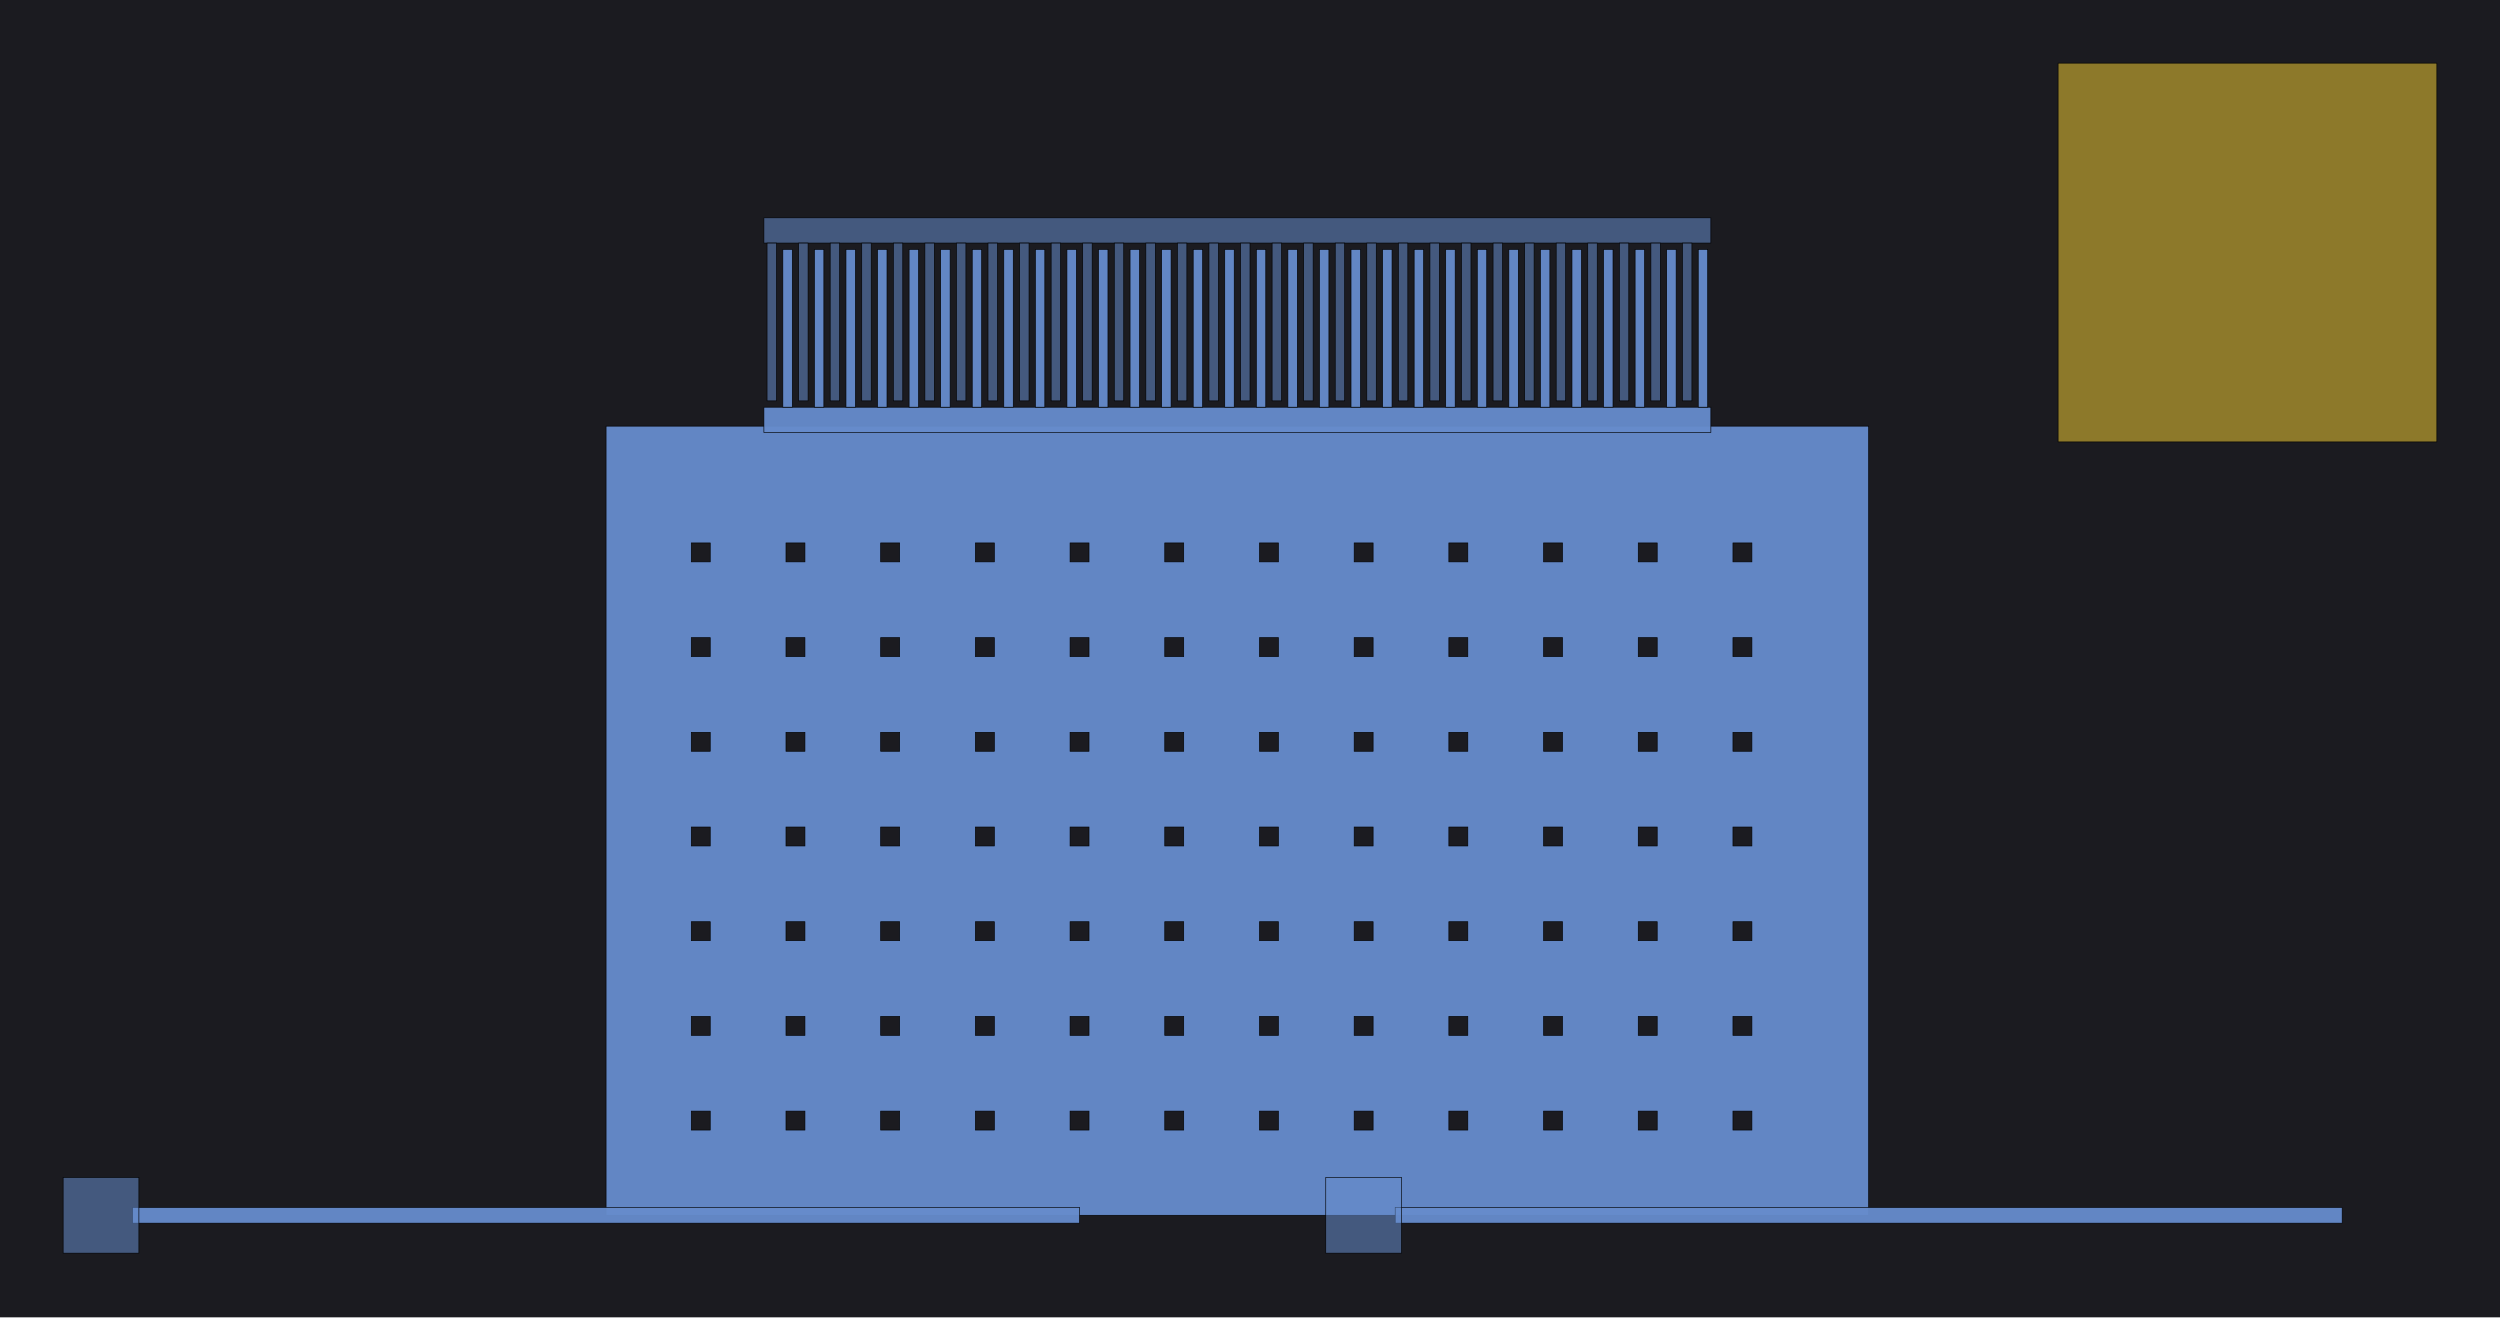
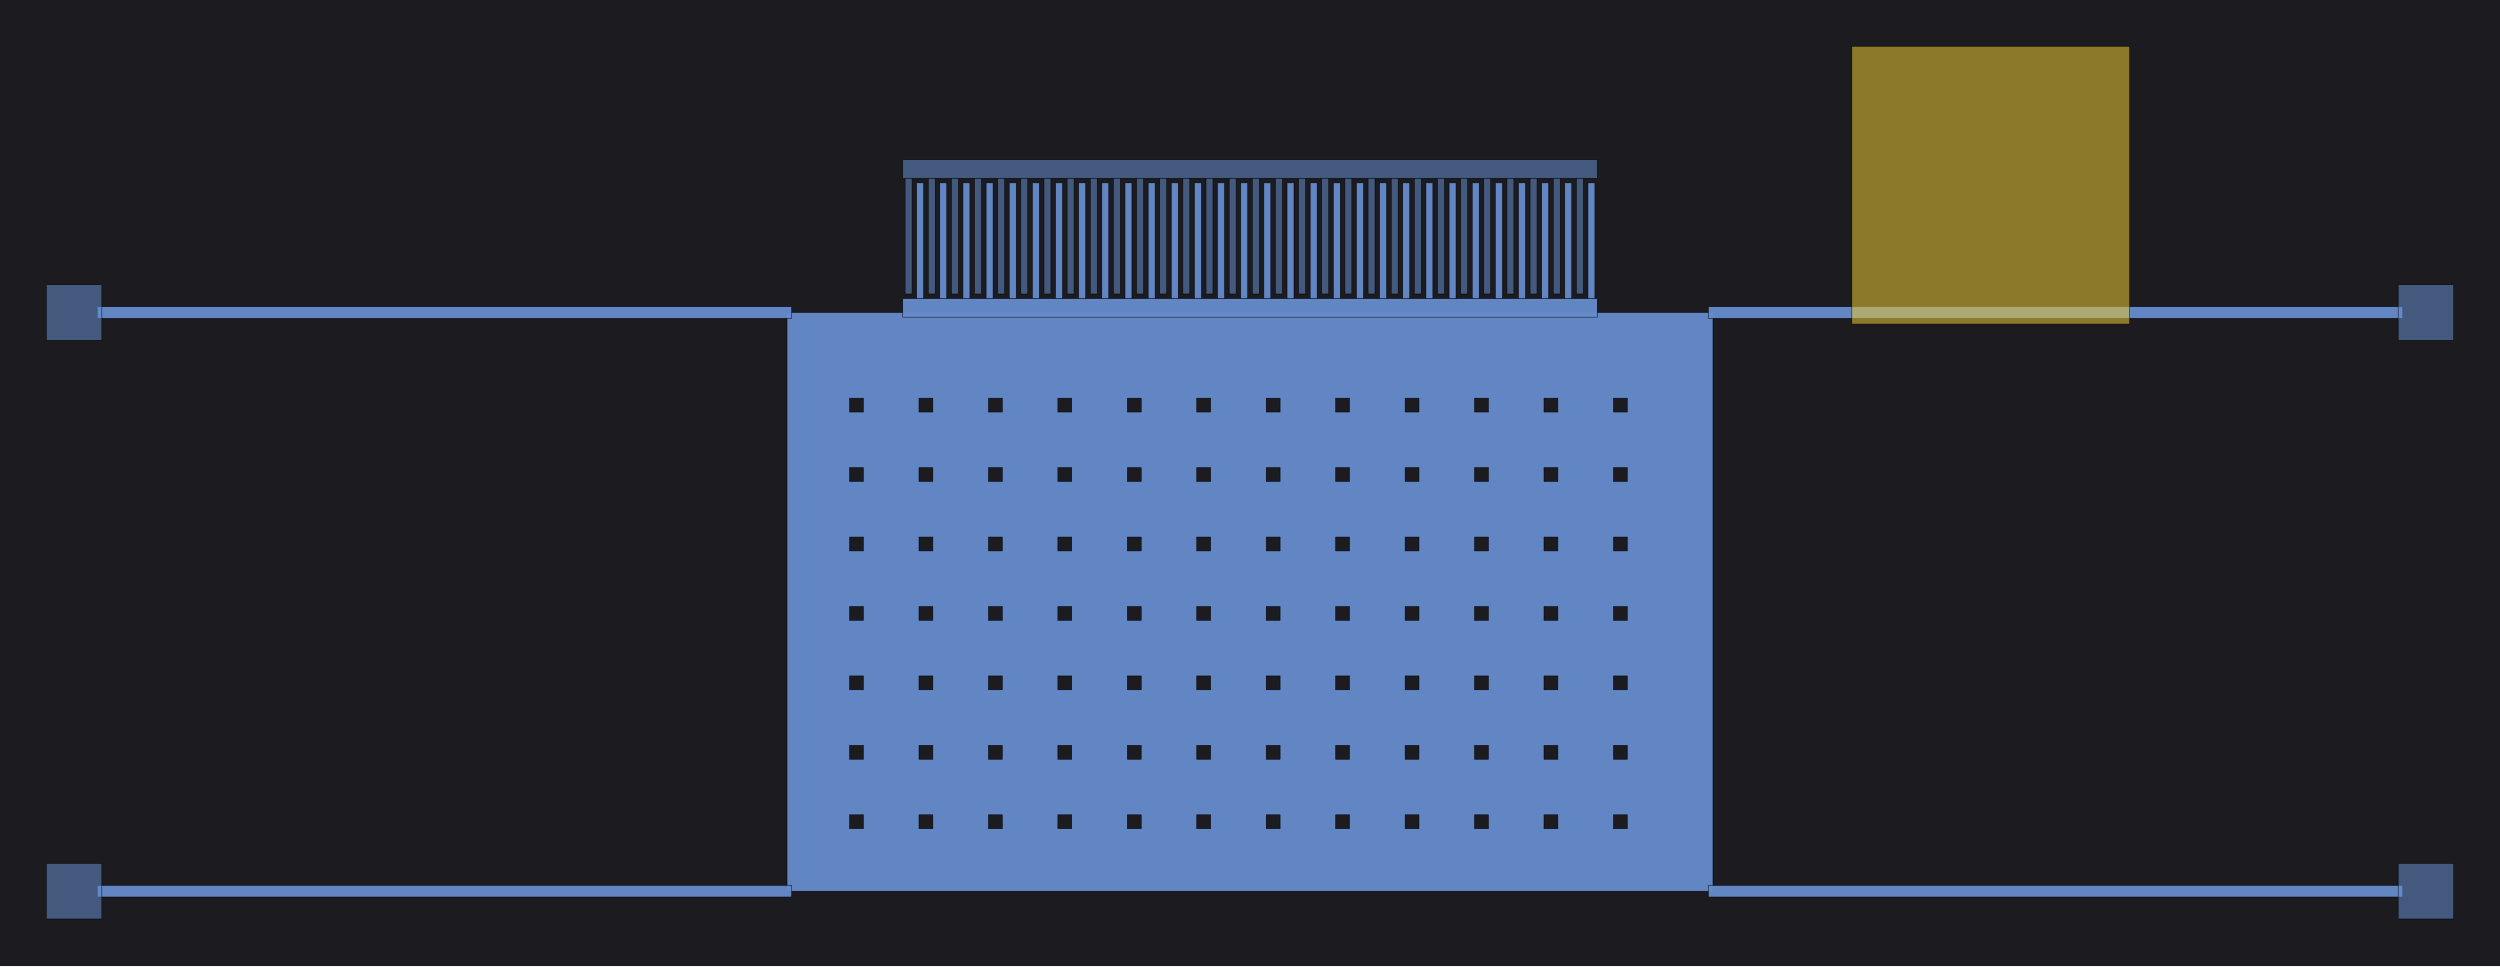
- <svg xmlns="http://www.w3.org/2000/svg" width="1188" height="626" viewBox="0 0 1188 626">
-   <rect width="1188" height="626" fill="#1b1b20" />
-   <path d="M288.00,577.50 L888.00,577.50 L888.00,202.50 L288.00,202.50 Z M328.50,537.00 L337.50,537.00 L337.50,528.00 L328.50,528.00 Z M328.50,492.00 L337.50,492.00 L337.50,483.00 L328.50,483.00 Z M328.50,447.00 L337.50,447.00 L337.50,438.00 L328.50,438.00 Z M328.50,402.00 L337.50,402.00 L337.50,393.00 L328.50,393.00 Z M328.50,357.00 L337.50,357.00 L337.50,348.00 L328.50,348.00 Z M328.50,312.00 L337.50,312.00 L337.50,303.00 L328.50,303.00 Z M328.50,267.00 L337.50,267.00 L337.50,258.00 L328.50,258.00 Z M373.50,537.00 L382.50,537.00 L382.50,528.00 L373.50,528.00 Z M373.50,492.00 L382.50,492.00 L382.50,483.00 L373.50,483.00 Z M373.50,447.00 L382.50,447.00 L382.50,438.00 L373.50,438.00 Z M373.50,402.00 L382.50,402.00 L382.50,393.00 L373.50,393.00 Z M373.50,357.00 L382.50,357.00 L382.50,348.00 L373.50,348.00 Z M373.50,312.00 L382.50,312.00 L382.50,303.00 L373.50,303.00 Z M373.50,267.00 L382.50,267.00 L382.50,258.00 L373.50,258.00 Z M418.50,537.00 L427.50,537.00 L427.50,528.00 L418.50,528.00 Z M418.50,492.00 L427.50,492.00 L427.50,483.00 L418.50,483.00 Z M418.50,447.00 L427.50,447.00 L427.50,438.00 L418.50,438.00 Z M418.50,402.00 L427.50,402.00 L427.50,393.00 L418.50,393.00 Z M418.50,357.00 L427.50,357.00 L427.50,348.00 L418.50,348.00 Z M418.50,312.00 L427.50,312.00 L427.50,303.00 L418.50,303.00 Z M418.50,267.00 L427.50,267.00 L427.50,258.00 L418.50,258.00 Z M463.50,537.00 L472.50,537.00 L472.50,528.00 L463.50,528.00 Z M463.50,492.00 L472.50,492.00 L472.50,483.00 L463.50,483.00 Z M463.50,447.00 L472.50,447.00 L472.50,438.00 L463.50,438.00 Z M463.50,402.00 L472.50,402.00 L472.50,393.00 L463.50,393.00 Z M463.50,357.00 L472.50,357.00 L472.50,348.00 L463.50,348.00 Z M463.50,312.00 L472.50,312.00 L472.50,303.00 L463.50,303.00 Z M463.50,267.00 L472.50,267.00 L472.50,258.00 L463.50,258.00 Z M508.50,537.00 L517.50,537.00 L517.50,528.00 L508.50,528.00 Z M508.50,492.00 L517.50,492.00 L517.50,483.00 L508.50,483.00 Z M508.50,447.00 L517.50,447.00 L517.50,438.00 L508.50,438.00 Z M508.50,402.00 L517.50,402.00 L517.50,393.00 L508.50,393.00 Z M508.50,357.00 L517.50,357.00 L517.50,348.00 L508.50,348.00 Z M508.50,312.00 L517.50,312.00 L517.50,303.00 L508.50,303.00 Z M508.50,267.00 L517.50,267.00 L517.50,258.00 L508.50,258.00 Z M553.50,537.00 L562.50,537.00 L562.50,528.00 L553.50,528.00 Z M553.50,492.00 L562.50,492.00 L562.50,483.00 L553.50,483.00 Z M553.50,447.00 L562.50,447.00 L562.50,438.00 L553.50,438.00 Z M553.50,402.00 L562.50,402.00 L562.50,393.00 L553.50,393.00 Z M553.50,357.00 L562.50,357.00 L562.50,348.00 L553.50,348.00 Z M553.50,312.00 L562.50,312.00 L562.50,303.00 L553.50,303.00 Z M553.50,267.00 L562.50,267.00 L562.50,258.00 L553.50,258.00 Z M598.50,537.00 L607.50,537.00 L607.50,528.00 L598.50,528.00 Z M598.50,492.00 L607.50,492.00 L607.50,483.00 L598.50,483.00 Z M598.50,447.00 L607.50,447.00 L607.50,438.00 L598.50,438.00 Z M598.50,402.00 L607.50,402.00 L607.50,393.00 L598.50,393.00 Z M598.50,357.00 L607.50,357.00 L607.50,348.00 L598.50,348.00 Z M598.50,312.00 L607.50,312.00 L607.50,303.00 L598.50,303.00 Z M598.50,267.00 L607.50,267.00 L607.50,258.00 L598.50,258.00 Z M643.50,537.00 L652.50,537.00 L652.50,528.00 L643.50,528.00 Z M643.50,492.00 L652.50,492.00 L652.50,483.00 L643.50,483.00 Z M643.50,447.00 L652.50,447.00 L652.50,438.00 L643.50,438.00 Z M643.50,402.00 L652.50,402.00 L652.50,393.00 L643.50,393.00 Z M643.50,357.00 L652.50,357.00 L652.50,348.00 L643.50,348.00 Z M643.50,312.00 L652.50,312.00 L652.50,303.00 L643.50,303.00 Z M643.50,267.00 L652.50,267.00 L652.50,258.00 L643.50,258.00 Z M688.50,537.00 L697.50,537.00 L697.50,528.00 L688.50,528.00 Z M688.50,492.00 L697.50,492.00 L697.50,483.00 L688.50,483.00 Z M688.50,447.00 L697.50,447.00 L697.50,438.00 L688.50,438.00 Z M688.50,402.00 L697.50,402.00 L697.50,393.00 L688.50,393.00 Z M688.50,357.00 L697.50,357.00 L697.50,348.00 L688.50,348.00 Z M688.50,312.00 L697.50,312.00 L697.50,303.00 L688.50,303.00 Z M688.50,267.00 L697.50,267.00 L697.50,258.00 L688.50,258.00 Z M733.50,537.00 L742.50,537.00 L742.50,528.00 L733.50,528.00 Z M733.50,492.00 L742.50,492.00 L742.50,483.00 L733.50,483.00 Z M733.50,447.00 L742.50,447.00 L742.50,438.00 L733.50,438.00 Z M733.50,402.00 L742.50,402.00 L742.50,393.00 L733.50,393.00 Z M733.50,357.00 L742.50,357.00 L742.50,348.00 L733.50,348.00 Z M733.50,312.00 L742.50,312.00 L742.50,303.00 L733.50,303.00 Z M733.50,267.00 L742.50,267.00 L742.50,258.00 L733.50,258.00 Z M778.50,537.00 L787.50,537.00 L787.50,528.00 L778.50,528.00 Z M778.50,492.00 L787.50,492.00 L787.50,483.00 L778.50,483.00 Z M778.50,447.00 L787.50,447.00 L787.50,438.00 L778.50,438.00 Z M778.50,402.00 L787.50,402.00 L787.50,393.00 L778.50,393.00 Z M778.50,357.00 L787.50,357.00 L787.50,348.00 L778.50,348.00 Z M778.50,312.00 L787.50,312.00 L787.50,303.00 L778.50,303.00 Z M778.50,267.00 L787.50,267.00 L787.50,258.00 L778.50,258.00 Z M823.50,537.00 L832.50,537.00 L832.50,528.00 L823.50,528.00 Z M823.50,492.00 L832.50,492.00 L832.50,483.00 L823.50,483.00 Z M823.50,447.00 L832.50,447.00 L832.50,438.00 L823.50,438.00 Z M823.50,402.00 L832.50,402.00 L832.50,393.00 L823.50,393.00 Z M823.50,357.00 L832.50,357.00 L832.50,348.00 L823.50,348.00 Z M823.50,312.00 L832.50,312.00 L832.50,303.00 L823.50,303.00 Z M823.50,267.00 L832.50,267.00 L832.50,258.00 L823.50,258.00 Z" fill="#668ccc" fill-opacity="0.95" fill-rule="evenodd" stroke="#000" stroke-width="0.3" />
+ <svg xmlns="http://www.w3.org/2000/svg" width="1620" height="626" viewBox="0 0 1620 626">
+   <rect width="1620" height="626" fill="#1b1b20" />
+   <path d="M510.00,577.50 L1110.00,577.50 L1110.00,202.50 L510.00,202.50 Z M550.50,537.00 L559.50,537.00 L559.50,528.00 L550.50,528.00 Z M550.50,492.00 L559.50,492.00 L559.50,483.00 L550.50,483.00 Z M550.50,447.00 L559.50,447.00 L559.50,438.00 L550.50,438.00 Z M550.50,402.00 L559.50,402.00 L559.50,393.00 L550.50,393.00 Z M550.50,357.00 L559.50,357.00 L559.50,348.00 L550.50,348.00 Z M550.50,312.00 L559.50,312.00 L559.50,303.00 L550.50,303.00 Z M550.50,267.00 L559.50,267.00 L559.50,258.00 L550.50,258.00 Z M595.50,537.00 L604.50,537.00 L604.50,528.00 L595.50,528.00 Z M595.50,492.00 L604.50,492.00 L604.50,483.00 L595.50,483.00 Z M595.50,447.00 L604.50,447.00 L604.50,438.00 L595.50,438.00 Z M595.50,402.00 L604.50,402.00 L604.50,393.00 L595.50,393.00 Z M595.50,357.00 L604.50,357.00 L604.50,348.00 L595.50,348.00 Z M595.50,312.00 L604.50,312.00 L604.50,303.00 L595.50,303.00 Z M595.50,267.00 L604.50,267.00 L604.50,258.00 L595.50,258.00 Z M640.50,537.00 L649.50,537.00 L649.50,528.00 L640.50,528.00 Z M640.50,492.00 L649.50,492.00 L649.50,483.00 L640.50,483.00 Z M640.50,447.00 L649.50,447.00 L649.50,438.00 L640.50,438.00 Z M640.50,402.00 L649.50,402.00 L649.50,393.00 L640.50,393.00 Z M640.50,357.00 L649.50,357.00 L649.50,348.00 L640.50,348.00 Z M640.50,312.00 L649.50,312.00 L649.50,303.00 L640.50,303.00 Z M640.50,267.00 L649.50,267.00 L649.50,258.00 L640.50,258.00 Z M685.50,537.00 L694.50,537.00 L694.50,528.00 L685.50,528.00 Z M685.50,492.00 L694.50,492.00 L694.50,483.00 L685.50,483.00 Z M685.50,447.00 L694.50,447.00 L694.50,438.00 L685.50,438.00 Z M685.50,402.00 L694.50,402.00 L694.50,393.00 L685.50,393.00 Z M685.50,357.00 L694.50,357.00 L694.50,348.00 L685.50,348.00 Z M685.50,312.00 L694.50,312.00 L694.50,303.00 L685.50,303.00 Z M685.50,267.00 L694.50,267.00 L694.50,258.00 L685.50,258.00 Z M730.50,537.00 L739.50,537.00 L739.50,528.00 L730.50,528.00 Z M730.50,492.00 L739.50,492.00 L739.50,483.00 L730.50,483.00 Z M730.50,447.00 L739.50,447.00 L739.50,438.00 L730.50,438.00 Z M730.50,402.00 L739.50,402.00 L739.50,393.00 L730.50,393.00 Z M730.50,357.00 L739.50,357.00 L739.50,348.00 L730.50,348.00 Z M730.50,312.00 L739.50,312.00 L739.50,303.00 L730.50,303.00 Z M730.50,267.00 L739.50,267.00 L739.50,258.00 L730.50,258.00 Z M775.50,537.00 L784.50,537.00 L784.50,528.00 L775.50,528.00 Z M775.50,492.00 L784.50,492.00 L784.50,483.00 L775.50,483.00 Z M775.50,447.00 L784.50,447.00 L784.50,438.00 L775.50,438.00 Z M775.50,402.00 L784.50,402.00 L784.50,393.00 L775.50,393.00 Z M775.50,357.00 L784.50,357.00 L784.50,348.00 L775.50,348.00 Z M775.50,312.00 L784.50,312.00 L784.50,303.00 L775.50,303.00 Z M775.50,267.00 L784.50,267.00 L784.50,258.00 L775.50,258.00 Z M820.50,537.00 L829.50,537.00 L829.50,528.00 L820.50,528.00 Z M820.50,492.00 L829.50,492.00 L829.50,483.00 L820.50,483.00 Z M820.50,447.00 L829.50,447.00 L829.50,438.00 L820.50,438.00 Z M820.50,402.00 L829.50,402.00 L829.50,393.00 L820.50,393.00 Z M820.50,357.00 L829.50,357.00 L829.50,348.00 L820.50,348.00 Z M820.50,312.00 L829.50,312.00 L829.50,303.00 L820.50,303.00 Z M820.50,267.00 L829.50,267.00 L829.50,258.00 L820.50,258.00 Z M865.50,537.00 L874.50,537.00 L874.50,528.00 L865.50,528.00 Z M865.50,492.00 L874.50,492.00 L874.50,483.00 L865.50,483.00 Z M865.50,447.00 L874.50,447.00 L874.50,438.00 L865.50,438.00 Z M865.50,402.00 L874.50,402.00 L874.50,393.00 L865.50,393.00 Z M865.50,357.00 L874.50,357.00 L874.50,348.00 L865.50,348.00 Z M865.50,312.00 L874.50,312.00 L874.50,303.00 L865.50,303.00 Z M865.50,267.00 L874.50,267.00 L874.50,258.00 L865.50,258.00 Z M910.50,537.00 L919.50,537.00 L919.50,528.00 L910.50,528.00 Z M910.50,492.00 L919.50,492.00 L919.50,483.00 L910.50,483.00 Z M910.50,447.00 L919.50,447.00 L919.50,438.00 L910.50,438.00 Z M910.50,402.00 L919.50,402.00 L919.50,393.00 L910.50,393.00 Z M910.50,357.00 L919.50,357.00 L919.50,348.00 L910.50,348.00 Z M910.50,312.00 L919.50,312.00 L919.50,303.00 L910.50,303.00 Z M910.50,267.00 L919.50,267.00 L919.50,258.00 L910.50,258.00 Z M955.50,537.00 L964.50,537.00 L964.50,528.00 L955.50,528.00 Z M955.50,492.00 L964.50,492.00 L964.50,483.00 L955.50,483.00 Z M955.50,447.00 L964.50,447.00 L964.50,438.00 L955.50,438.00 Z M955.50,402.00 L964.50,402.00 L964.50,393.00 L955.50,393.00 Z M955.50,357.00 L964.50,357.00 L964.50,348.00 L955.50,348.00 Z M955.50,312.00 L964.50,312.00 L964.50,303.00 L955.50,303.00 Z M955.50,267.00 L964.50,267.00 L964.50,258.00 L955.50,258.00 Z M1000.50,537.00 L1009.50,537.00 L1009.50,528.00 L1000.50,528.00 Z M1000.50,492.00 L1009.50,492.00 L1009.50,483.00 L1000.50,483.00 Z M1000.50,447.00 L1009.50,447.00 L1009.50,438.00 L1000.50,438.00 Z M1000.50,402.00 L1009.50,402.00 L1009.50,393.00 L1000.50,393.00 Z M1000.50,357.00 L1009.50,357.00 L1009.50,348.00 L1000.50,348.00 Z M1000.50,312.00 L1009.50,312.00 L1009.50,303.00 L1000.50,303.00 Z M1000.50,267.00 L1009.50,267.00 L1009.50,258.00 L1000.50,258.00 Z M1045.50,537.00 L1054.50,537.00 L1054.50,528.00 L1045.50,528.00 Z M1045.50,492.00 L1054.50,492.00 L1054.50,483.00 L1045.50,483.00 Z M1045.50,447.00 L1054.50,447.00 L1054.50,438.00 L1045.50,438.00 Z M1045.50,402.00 L1054.50,402.00 L1054.50,393.00 L1045.50,393.00 Z M1045.50,357.00 L1054.50,357.00 L1054.50,348.00 L1045.50,348.00 Z M1045.50,312.00 L1054.50,312.00 L1054.50,303.00 L1045.50,303.00 Z M1045.50,267.00 L1054.50,267.00 L1054.50,258.00 L1045.50,258.00 Z" fill="#668ccc" fill-opacity="0.95" fill-rule="evenodd" stroke="#000" stroke-width="0.3" />
  <path d="M63.00,581.25 L513.00,581.25 L513.00,573.75 L63.00,573.75 Z" fill="#668ccc" fill-opacity="0.95" fill-rule="evenodd" stroke="#000" stroke-width="0.3" />
  <path d="M30.00,595.50 L66.00,595.50 L66.00,559.50 L30.00,559.50 Z" fill="#668ccc" fill-opacity="0.55" fill-rule="evenodd" stroke="#000" stroke-width="0.3" />
-   <path d="M663.00,581.25 L1113.00,581.25 L1113.00,573.75 L663.00,573.75 Z" fill="#668ccc" fill-opacity="0.95" fill-rule="evenodd" stroke="#000" stroke-width="0.3" />
-   <path d="M630.00,595.50 L666.00,595.50 L666.00,559.50 L630.00,559.50 Z" fill="#668ccc" fill-opacity="0.55" fill-rule="evenodd" stroke="#000" stroke-width="0.3" />
-   <path d="M813.00,205.50 L813.00,193.50 L363.00,193.50 L363.00,205.50 Z" fill="#668ccc" fill-opacity="0.95" fill-rule="evenodd" stroke="#000" stroke-width="0.3" />
-   <path d="M813.00,115.50 L813.00,103.50 L363.00,103.50 L363.00,115.50 Z" fill="#668ccc" fill-opacity="0.55" fill-rule="evenodd" stroke="#000" stroke-width="0.3" />
-   <path d="M811.50,193.50 L811.50,118.50 L807.00,118.50 L807.00,193.50 Z" fill="#668ccc" fill-opacity="0.95" fill-rule="evenodd" stroke="#000" stroke-width="0.3" />
-   <path d="M804.00,190.50 L804.00,115.50 L799.50,115.50 L799.50,190.50 Z" fill="#668ccc" fill-opacity="0.55" fill-rule="evenodd" stroke="#000" stroke-width="0.3" />
-   <path d="M796.50,193.50 L796.50,118.50 L792.00,118.50 L792.00,193.50 Z" fill="#668ccc" fill-opacity="0.95" fill-rule="evenodd" stroke="#000" stroke-width="0.3" />
-   <path d="M789.00,190.50 L789.00,115.50 L784.50,115.50 L784.50,190.50 Z" fill="#668ccc" fill-opacity="0.55" fill-rule="evenodd" stroke="#000" stroke-width="0.3" />
-   <path d="M781.50,193.50 L781.50,118.50 L777.00,118.50 L777.00,193.50 Z" fill="#668ccc" fill-opacity="0.95" fill-rule="evenodd" stroke="#000" stroke-width="0.3" />
-   <path d="M774.00,190.50 L774.00,115.50 L769.50,115.50 L769.50,190.50 Z" fill="#668ccc" fill-opacity="0.55" fill-rule="evenodd" stroke="#000" stroke-width="0.3" />
-   <path d="M766.50,193.50 L766.50,118.50 L762.00,118.50 L762.00,193.50 Z" fill="#668ccc" fill-opacity="0.95" fill-rule="evenodd" stroke="#000" stroke-width="0.3" />
-   <path d="M759.00,190.50 L759.00,115.50 L754.50,115.50 L754.50,190.50 Z" fill="#668ccc" fill-opacity="0.55" fill-rule="evenodd" stroke="#000" stroke-width="0.3" />
-   <path d="M751.50,193.50 L751.50,118.50 L747.00,118.50 L747.00,193.50 Z" fill="#668ccc" fill-opacity="0.95" fill-rule="evenodd" stroke="#000" stroke-width="0.3" />
-   <path d="M744.00,190.50 L744.00,115.50 L739.50,115.50 L739.50,190.50 Z" fill="#668ccc" fill-opacity="0.55" fill-rule="evenodd" stroke="#000" stroke-width="0.3" />
-   <path d="M736.50,193.50 L736.50,118.50 L732.00,118.50 L732.00,193.50 Z" fill="#668ccc" fill-opacity="0.95" fill-rule="evenodd" stroke="#000" stroke-width="0.3" />
-   <path d="M729.00,190.50 L729.00,115.50 L724.50,115.50 L724.50,190.50 Z" fill="#668ccc" fill-opacity="0.55" fill-rule="evenodd" stroke="#000" stroke-width="0.3" />
-   <path d="M721.50,193.50 L721.50,118.50 L717.00,118.50 L717.00,193.50 Z" fill="#668ccc" fill-opacity="0.95" fill-rule="evenodd" stroke="#000" stroke-width="0.3" />
-   <path d="M714.00,190.50 L714.00,115.50 L709.50,115.50 L709.50,190.50 Z" fill="#668ccc" fill-opacity="0.55" fill-rule="evenodd" stroke="#000" stroke-width="0.3" />
-   <path d="M706.50,193.50 L706.50,118.50 L702.00,118.50 L702.00,193.50 Z" fill="#668ccc" fill-opacity="0.95" fill-rule="evenodd" stroke="#000" stroke-width="0.3" />
-   <path d="M699.00,190.50 L699.00,115.50 L694.50,115.50 L694.50,190.50 Z" fill="#668ccc" fill-opacity="0.55" fill-rule="evenodd" stroke="#000" stroke-width="0.3" />
-   <path d="M691.50,193.50 L691.50,118.50 L687.00,118.50 L687.00,193.50 Z" fill="#668ccc" fill-opacity="0.95" fill-rule="evenodd" stroke="#000" stroke-width="0.3" />
-   <path d="M684.00,190.50 L684.00,115.50 L679.50,115.50 L679.50,190.50 Z" fill="#668ccc" fill-opacity="0.55" fill-rule="evenodd" stroke="#000" stroke-width="0.3" />
-   <path d="M676.50,193.50 L676.50,118.50 L672.00,118.50 L672.00,193.50 Z" fill="#668ccc" fill-opacity="0.95" fill-rule="evenodd" stroke="#000" stroke-width="0.3" />
-   <path d="M669.00,190.50 L669.00,115.50 L664.50,115.50 L664.50,190.50 Z" fill="#668ccc" fill-opacity="0.55" fill-rule="evenodd" stroke="#000" stroke-width="0.3" />
-   <path d="M661.50,193.50 L661.50,118.50 L657.00,118.50 L657.00,193.50 Z" fill="#668ccc" fill-opacity="0.95" fill-rule="evenodd" stroke="#000" stroke-width="0.3" />
-   <path d="M654.00,190.50 L654.00,115.50 L649.50,115.50 L649.50,190.50 Z" fill="#668ccc" fill-opacity="0.55" fill-rule="evenodd" stroke="#000" stroke-width="0.3" />
-   <path d="M646.50,193.50 L646.50,118.50 L642.00,118.50 L642.00,193.50 Z" fill="#668ccc" fill-opacity="0.95" fill-rule="evenodd" stroke="#000" stroke-width="0.3" />
-   <path d="M639.00,190.50 L639.00,115.50 L634.50,115.50 L634.50,190.50 Z" fill="#668ccc" fill-opacity="0.55" fill-rule="evenodd" stroke="#000" stroke-width="0.3" />
-   <path d="M631.50,193.50 L631.50,118.50 L627.00,118.50 L627.00,193.50 Z" fill="#668ccc" fill-opacity="0.95" fill-rule="evenodd" stroke="#000" stroke-width="0.3" />
-   <path d="M624.00,190.50 L624.00,115.50 L619.50,115.50 L619.50,190.50 Z" fill="#668ccc" fill-opacity="0.55" fill-rule="evenodd" stroke="#000" stroke-width="0.3" />
-   <path d="M616.50,193.50 L616.50,118.50 L612.00,118.50 L612.00,193.50 Z" fill="#668ccc" fill-opacity="0.95" fill-rule="evenodd" stroke="#000" stroke-width="0.3" />
-   <path d="M609.00,190.50 L609.00,115.50 L604.50,115.50 L604.50,190.50 Z" fill="#668ccc" fill-opacity="0.55" fill-rule="evenodd" stroke="#000" stroke-width="0.3" />
-   <path d="M601.50,193.50 L601.50,118.50 L597.00,118.50 L597.00,193.50 Z" fill="#668ccc" fill-opacity="0.95" fill-rule="evenodd" stroke="#000" stroke-width="0.3" />
-   <path d="M594.00,190.50 L594.00,115.50 L589.50,115.50 L589.50,190.50 Z" fill="#668ccc" fill-opacity="0.55" fill-rule="evenodd" stroke="#000" stroke-width="0.3" />
-   <path d="M586.50,193.50 L586.50,118.50 L582.00,118.50 L582.00,193.50 Z" fill="#668ccc" fill-opacity="0.95" fill-rule="evenodd" stroke="#000" stroke-width="0.3" />
-   <path d="M579.00,190.50 L579.00,115.50 L574.50,115.50 L574.50,190.50 Z" fill="#668ccc" fill-opacity="0.55" fill-rule="evenodd" stroke="#000" stroke-width="0.3" />
-   <path d="M571.50,193.50 L571.50,118.50 L567.00,118.50 L567.00,193.50 Z" fill="#668ccc" fill-opacity="0.95" fill-rule="evenodd" stroke="#000" stroke-width="0.3" />
-   <path d="M564.00,190.50 L564.00,115.50 L559.50,115.50 L559.50,190.50 Z" fill="#668ccc" fill-opacity="0.55" fill-rule="evenodd" stroke="#000" stroke-width="0.3" />
-   <path d="M556.50,193.50 L556.50,118.50 L552.00,118.50 L552.00,193.50 Z" fill="#668ccc" fill-opacity="0.95" fill-rule="evenodd" stroke="#000" stroke-width="0.3" />
-   <path d="M549.00,190.50 L549.00,115.50 L544.50,115.50 L544.50,190.50 Z" fill="#668ccc" fill-opacity="0.55" fill-rule="evenodd" stroke="#000" stroke-width="0.3" />
-   <path d="M541.50,193.50 L541.50,118.50 L537.00,118.50 L537.00,193.50 Z" fill="#668ccc" fill-opacity="0.95" fill-rule="evenodd" stroke="#000" stroke-width="0.3" />
-   <path d="M534.00,190.50 L534.00,115.50 L529.50,115.50 L529.50,190.50 Z" fill="#668ccc" fill-opacity="0.55" fill-rule="evenodd" stroke="#000" stroke-width="0.3" />
-   <path d="M526.50,193.50 L526.50,118.50 L522.00,118.50 L522.00,193.50 Z" fill="#668ccc" fill-opacity="0.95" fill-rule="evenodd" stroke="#000" stroke-width="0.3" />
-   <path d="M519.00,190.50 L519.00,115.50 L514.50,115.50 L514.50,190.50 Z" fill="#668ccc" fill-opacity="0.55" fill-rule="evenodd" stroke="#000" stroke-width="0.3" />
-   <path d="M511.50,193.50 L511.50,118.50 L507.00,118.50 L507.00,193.50 Z" fill="#668ccc" fill-opacity="0.95" fill-rule="evenodd" stroke="#000" stroke-width="0.3" />
-   <path d="M504.00,190.50 L504.00,115.50 L499.50,115.50 L499.50,190.50 Z" fill="#668ccc" fill-opacity="0.55" fill-rule="evenodd" stroke="#000" stroke-width="0.3" />
-   <path d="M496.50,193.50 L496.50,118.50 L492.00,118.50 L492.00,193.50 Z" fill="#668ccc" fill-opacity="0.95" fill-rule="evenodd" stroke="#000" stroke-width="0.3" />
-   <path d="M489.00,190.50 L489.00,115.50 L484.50,115.50 L484.50,190.50 Z" fill="#668ccc" fill-opacity="0.55" fill-rule="evenodd" stroke="#000" stroke-width="0.3" />
-   <path d="M481.50,193.50 L481.50,118.50 L477.00,118.50 L477.00,193.50 Z" fill="#668ccc" fill-opacity="0.95" fill-rule="evenodd" stroke="#000" stroke-width="0.3" />
-   <path d="M474.00,190.50 L474.00,115.50 L469.50,115.50 L469.50,190.50 Z" fill="#668ccc" fill-opacity="0.55" fill-rule="evenodd" stroke="#000" stroke-width="0.3" />
-   <path d="M466.50,193.50 L466.50,118.50 L462.00,118.50 L462.00,193.50 Z" fill="#668ccc" fill-opacity="0.95" fill-rule="evenodd" stroke="#000" stroke-width="0.3" />
-   <path d="M459.00,190.50 L459.00,115.50 L454.50,115.50 L454.50,190.50 Z" fill="#668ccc" fill-opacity="0.55" fill-rule="evenodd" stroke="#000" stroke-width="0.3" />
-   <path d="M451.50,193.50 L451.50,118.50 L447.00,118.50 L447.00,193.50 Z" fill="#668ccc" fill-opacity="0.95" fill-rule="evenodd" stroke="#000" stroke-width="0.3" />
-   <path d="M444.00,190.50 L444.00,115.50 L439.50,115.50 L439.50,190.50 Z" fill="#668ccc" fill-opacity="0.55" fill-rule="evenodd" stroke="#000" stroke-width="0.3" />
-   <path d="M436.50,193.50 L436.50,118.50 L432.00,118.50 L432.00,193.50 Z" fill="#668ccc" fill-opacity="0.95" fill-rule="evenodd" stroke="#000" stroke-width="0.3" />
-   <path d="M429.00,190.50 L429.00,115.50 L424.50,115.50 L424.50,190.50 Z" fill="#668ccc" fill-opacity="0.55" fill-rule="evenodd" stroke="#000" stroke-width="0.3" />
-   <path d="M421.50,193.50 L421.50,118.50 L417.00,118.50 L417.00,193.50 Z" fill="#668ccc" fill-opacity="0.95" fill-rule="evenodd" stroke="#000" stroke-width="0.3" />
-   <path d="M414.00,190.50 L414.00,115.50 L409.50,115.50 L409.50,190.50 Z" fill="#668ccc" fill-opacity="0.55" fill-rule="evenodd" stroke="#000" stroke-width="0.3" />
-   <path d="M406.50,193.50 L406.50,118.50 L402.00,118.50 L402.00,193.50 Z" fill="#668ccc" fill-opacity="0.95" fill-rule="evenodd" stroke="#000" stroke-width="0.3" />
-   <path d="M399.00,190.50 L399.00,115.50 L394.50,115.50 L394.50,190.50 Z" fill="#668ccc" fill-opacity="0.55" fill-rule="evenodd" stroke="#000" stroke-width="0.3" />
-   <path d="M391.50,193.50 L391.50,118.50 L387.00,118.50 L387.00,193.50 Z" fill="#668ccc" fill-opacity="0.95" fill-rule="evenodd" stroke="#000" stroke-width="0.3" />
-   <path d="M384.00,190.50 L384.00,115.50 L379.50,115.50 L379.50,190.50 Z" fill="#668ccc" fill-opacity="0.55" fill-rule="evenodd" stroke="#000" stroke-width="0.3" />
-   <path d="M376.50,193.50 L376.50,118.50 L372.00,118.50 L372.00,193.50 Z" fill="#668ccc" fill-opacity="0.95" fill-rule="evenodd" stroke="#000" stroke-width="0.3" />
-   <path d="M369.00,190.50 L369.00,115.50 L364.50,115.50 L364.50,190.50 Z" fill="#668ccc" fill-opacity="0.55" fill-rule="evenodd" stroke="#000" stroke-width="0.3" />
-   <path d="M978.00,210.00 L1158.00,210.00 L1158.00,30.00 L978.00,30.00 Z" fill="#eac633" fill-opacity="0.55" fill-rule="evenodd" stroke="#000" stroke-width="0.3" />
+   <path d="M1557.00,581.25 L1107.00,581.25 L1107.00,573.75 L1557.00,573.75 Z" fill="#668ccc" fill-opacity="0.95" fill-rule="evenodd" stroke="#000" stroke-width="0.3" />
+   <path d="M1590.00,595.50 L1554.00,595.50 L1554.00,559.50 L1590.00,559.50 Z" fill="#668ccc" fill-opacity="0.55" fill-rule="evenodd" stroke="#000" stroke-width="0.3" />
+   <path d="M1557.00,198.75 L1107.00,198.75 L1107.00,206.25 L1557.00,206.25 Z" fill="#668ccc" fill-opacity="0.95" fill-rule="evenodd" stroke="#000" stroke-width="0.3" />
+   <path d="M1590.00,184.50 L1554.00,184.50 L1554.00,220.50 L1590.00,220.50 Z" fill="#668ccc" fill-opacity="0.55" fill-rule="evenodd" stroke="#000" stroke-width="0.3" />
+   <path d="M63.00,198.75 L513.00,198.75 L513.00,206.25 L63.00,206.25 Z" fill="#668ccc" fill-opacity="0.95" fill-rule="evenodd" stroke="#000" stroke-width="0.3" />
+   <path d="M30.00,184.50 L66.00,184.50 L66.00,220.50 L30.00,220.50 Z" fill="#668ccc" fill-opacity="0.55" fill-rule="evenodd" stroke="#000" stroke-width="0.3" />
+   <path d="M1035.00,205.50 L1035.00,193.50 L585.00,193.50 L585.00,205.50 Z" fill="#668ccc" fill-opacity="0.95" fill-rule="evenodd" stroke="#000" stroke-width="0.3" />
+   <path d="M1035.00,115.50 L1035.00,103.50 L585.00,103.50 L585.00,115.50 Z" fill="#668ccc" fill-opacity="0.55" fill-rule="evenodd" stroke="#000" stroke-width="0.3" />
+   <path d="M1033.50,193.50 L1033.50,118.50 L1029.00,118.50 L1029.00,193.50 Z" fill="#668ccc" fill-opacity="0.95" fill-rule="evenodd" stroke="#000" stroke-width="0.3" />
+   <path d="M1026.00,190.50 L1026.00,115.50 L1021.50,115.50 L1021.50,190.50 Z" fill="#668ccc" fill-opacity="0.55" fill-rule="evenodd" stroke="#000" stroke-width="0.3" />
+   <path d="M1018.50,193.50 L1018.50,118.50 L1014.00,118.50 L1014.00,193.50 Z" fill="#668ccc" fill-opacity="0.95" fill-rule="evenodd" stroke="#000" stroke-width="0.3" />
+   <path d="M1011.00,190.50 L1011.00,115.50 L1006.50,115.50 L1006.50,190.50 Z" fill="#668ccc" fill-opacity="0.55" fill-rule="evenodd" stroke="#000" stroke-width="0.3" />
+   <path d="M1003.50,193.50 L1003.50,118.50 L999.00,118.50 L999.00,193.50 Z" fill="#668ccc" fill-opacity="0.95" fill-rule="evenodd" stroke="#000" stroke-width="0.3" />
+   <path d="M996.00,190.50 L996.00,115.50 L991.50,115.50 L991.50,190.50 Z" fill="#668ccc" fill-opacity="0.55" fill-rule="evenodd" stroke="#000" stroke-width="0.3" />
+   <path d="M988.50,193.50 L988.50,118.50 L984.00,118.50 L984.00,193.50 Z" fill="#668ccc" fill-opacity="0.95" fill-rule="evenodd" stroke="#000" stroke-width="0.3" />
+   <path d="M981.00,190.50 L981.00,115.50 L976.50,115.50 L976.50,190.50 Z" fill="#668ccc" fill-opacity="0.55" fill-rule="evenodd" stroke="#000" stroke-width="0.3" />
+   <path d="M973.50,193.50 L973.50,118.50 L969.00,118.50 L969.00,193.50 Z" fill="#668ccc" fill-opacity="0.95" fill-rule="evenodd" stroke="#000" stroke-width="0.3" />
+   <path d="M966.00,190.50 L966.00,115.50 L961.50,115.50 L961.50,190.50 Z" fill="#668ccc" fill-opacity="0.55" fill-rule="evenodd" stroke="#000" stroke-width="0.3" />
+   <path d="M958.50,193.50 L958.50,118.50 L954.00,118.50 L954.00,193.50 Z" fill="#668ccc" fill-opacity="0.95" fill-rule="evenodd" stroke="#000" stroke-width="0.3" />
+   <path d="M951.00,190.50 L951.00,115.50 L946.50,115.50 L946.50,190.50 Z" fill="#668ccc" fill-opacity="0.55" fill-rule="evenodd" stroke="#000" stroke-width="0.3" />
+   <path d="M943.50,193.50 L943.50,118.50 L939.00,118.50 L939.00,193.50 Z" fill="#668ccc" fill-opacity="0.95" fill-rule="evenodd" stroke="#000" stroke-width="0.3" />
+   <path d="M936.00,190.50 L936.00,115.50 L931.50,115.50 L931.50,190.50 Z" fill="#668ccc" fill-opacity="0.55" fill-rule="evenodd" stroke="#000" stroke-width="0.3" />
+   <path d="M928.50,193.50 L928.50,118.50 L924.00,118.50 L924.00,193.50 Z" fill="#668ccc" fill-opacity="0.95" fill-rule="evenodd" stroke="#000" stroke-width="0.3" />
+   <path d="M921.00,190.50 L921.00,115.50 L916.50,115.50 L916.50,190.50 Z" fill="#668ccc" fill-opacity="0.55" fill-rule="evenodd" stroke="#000" stroke-width="0.3" />
+   <path d="M913.50,193.50 L913.50,118.50 L909.00,118.50 L909.00,193.50 Z" fill="#668ccc" fill-opacity="0.95" fill-rule="evenodd" stroke="#000" stroke-width="0.3" />
+   <path d="M906.00,190.50 L906.00,115.50 L901.50,115.50 L901.50,190.50 Z" fill="#668ccc" fill-opacity="0.55" fill-rule="evenodd" stroke="#000" stroke-width="0.3" />
+   <path d="M898.50,193.50 L898.50,118.50 L894.00,118.50 L894.00,193.50 Z" fill="#668ccc" fill-opacity="0.95" fill-rule="evenodd" stroke="#000" stroke-width="0.3" />
+   <path d="M891.00,190.50 L891.00,115.50 L886.50,115.50 L886.50,190.50 Z" fill="#668ccc" fill-opacity="0.55" fill-rule="evenodd" stroke="#000" stroke-width="0.3" />
+   <path d="M883.50,193.50 L883.50,118.50 L879.00,118.50 L879.00,193.50 Z" fill="#668ccc" fill-opacity="0.95" fill-rule="evenodd" stroke="#000" stroke-width="0.3" />
+   <path d="M876.00,190.50 L876.00,115.50 L871.50,115.50 L871.50,190.50 Z" fill="#668ccc" fill-opacity="0.55" fill-rule="evenodd" stroke="#000" stroke-width="0.3" />
+   <path d="M868.50,193.50 L868.50,118.50 L864.00,118.50 L864.00,193.50 Z" fill="#668ccc" fill-opacity="0.95" fill-rule="evenodd" stroke="#000" stroke-width="0.3" />
+   <path d="M861.00,190.50 L861.00,115.50 L856.50,115.50 L856.50,190.50 Z" fill="#668ccc" fill-opacity="0.55" fill-rule="evenodd" stroke="#000" stroke-width="0.3" />
+   <path d="M853.50,193.50 L853.50,118.50 L849.00,118.50 L849.00,193.50 Z" fill="#668ccc" fill-opacity="0.95" fill-rule="evenodd" stroke="#000" stroke-width="0.3" />
+   <path d="M846.00,190.50 L846.00,115.50 L841.50,115.50 L841.50,190.50 Z" fill="#668ccc" fill-opacity="0.55" fill-rule="evenodd" stroke="#000" stroke-width="0.3" />
+   <path d="M838.50,193.50 L838.50,118.50 L834.00,118.50 L834.00,193.50 Z" fill="#668ccc" fill-opacity="0.95" fill-rule="evenodd" stroke="#000" stroke-width="0.3" />
+   <path d="M831.00,190.50 L831.00,115.50 L826.50,115.50 L826.50,190.50 Z" fill="#668ccc" fill-opacity="0.55" fill-rule="evenodd" stroke="#000" stroke-width="0.3" />
+   <path d="M823.50,193.50 L823.50,118.50 L819.00,118.50 L819.00,193.50 Z" fill="#668ccc" fill-opacity="0.95" fill-rule="evenodd" stroke="#000" stroke-width="0.3" />
+   <path d="M816.00,190.50 L816.00,115.50 L811.50,115.50 L811.50,190.50 Z" fill="#668ccc" fill-opacity="0.55" fill-rule="evenodd" stroke="#000" stroke-width="0.3" />
+   <path d="M808.50,193.50 L808.50,118.50 L804.00,118.50 L804.00,193.50 Z" fill="#668ccc" fill-opacity="0.95" fill-rule="evenodd" stroke="#000" stroke-width="0.3" />
+   <path d="M801.00,190.50 L801.00,115.50 L796.50,115.50 L796.50,190.50 Z" fill="#668ccc" fill-opacity="0.55" fill-rule="evenodd" stroke="#000" stroke-width="0.3" />
+   <path d="M793.50,193.50 L793.50,118.50 L789.00,118.50 L789.00,193.50 Z" fill="#668ccc" fill-opacity="0.95" fill-rule="evenodd" stroke="#000" stroke-width="0.3" />
+   <path d="M786.00,190.50 L786.00,115.50 L781.50,115.50 L781.50,190.50 Z" fill="#668ccc" fill-opacity="0.55" fill-rule="evenodd" stroke="#000" stroke-width="0.3" />
+   <path d="M778.50,193.50 L778.50,118.50 L774.00,118.50 L774.00,193.50 Z" fill="#668ccc" fill-opacity="0.95" fill-rule="evenodd" stroke="#000" stroke-width="0.3" />
+   <path d="M771.00,190.50 L771.00,115.50 L766.50,115.50 L766.50,190.50 Z" fill="#668ccc" fill-opacity="0.55" fill-rule="evenodd" stroke="#000" stroke-width="0.3" />
+   <path d="M763.50,193.50 L763.50,118.50 L759.00,118.50 L759.00,193.50 Z" fill="#668ccc" fill-opacity="0.95" fill-rule="evenodd" stroke="#000" stroke-width="0.3" />
+   <path d="M756.00,190.50 L756.00,115.50 L751.50,115.50 L751.50,190.50 Z" fill="#668ccc" fill-opacity="0.55" fill-rule="evenodd" stroke="#000" stroke-width="0.3" />
+   <path d="M748.50,193.50 L748.50,118.50 L744.00,118.50 L744.00,193.50 Z" fill="#668ccc" fill-opacity="0.95" fill-rule="evenodd" stroke="#000" stroke-width="0.3" />
+   <path d="M741.00,190.50 L741.00,115.50 L736.50,115.50 L736.50,190.50 Z" fill="#668ccc" fill-opacity="0.55" fill-rule="evenodd" stroke="#000" stroke-width="0.3" />
+   <path d="M733.50,193.50 L733.50,118.50 L729.00,118.50 L729.00,193.50 Z" fill="#668ccc" fill-opacity="0.95" fill-rule="evenodd" stroke="#000" stroke-width="0.3" />
+   <path d="M726.00,190.50 L726.00,115.50 L721.50,115.50 L721.50,190.50 Z" fill="#668ccc" fill-opacity="0.55" fill-rule="evenodd" stroke="#000" stroke-width="0.3" />
+   <path d="M718.50,193.50 L718.50,118.50 L714.00,118.50 L714.00,193.50 Z" fill="#668ccc" fill-opacity="0.95" fill-rule="evenodd" stroke="#000" stroke-width="0.3" />
+   <path d="M711.00,190.50 L711.00,115.50 L706.50,115.50 L706.50,190.50 Z" fill="#668ccc" fill-opacity="0.55" fill-rule="evenodd" stroke="#000" stroke-width="0.3" />
+   <path d="M703.50,193.50 L703.50,118.50 L699.00,118.50 L699.00,193.50 Z" fill="#668ccc" fill-opacity="0.95" fill-rule="evenodd" stroke="#000" stroke-width="0.3" />
+   <path d="M696.00,190.50 L696.00,115.50 L691.50,115.50 L691.50,190.50 Z" fill="#668ccc" fill-opacity="0.55" fill-rule="evenodd" stroke="#000" stroke-width="0.3" />
+   <path d="M688.50,193.50 L688.50,118.50 L684.00,118.50 L684.00,193.50 Z" fill="#668ccc" fill-opacity="0.95" fill-rule="evenodd" stroke="#000" stroke-width="0.3" />
+   <path d="M681.00,190.50 L681.00,115.50 L676.50,115.50 L676.50,190.50 Z" fill="#668ccc" fill-opacity="0.55" fill-rule="evenodd" stroke="#000" stroke-width="0.3" />
+   <path d="M673.50,193.50 L673.50,118.50 L669.00,118.50 L669.00,193.50 Z" fill="#668ccc" fill-opacity="0.95" fill-rule="evenodd" stroke="#000" stroke-width="0.3" />
+   <path d="M666.00,190.50 L666.00,115.50 L661.50,115.50 L661.50,190.50 Z" fill="#668ccc" fill-opacity="0.55" fill-rule="evenodd" stroke="#000" stroke-width="0.3" />
+   <path d="M658.50,193.50 L658.50,118.50 L654.00,118.50 L654.00,193.50 Z" fill="#668ccc" fill-opacity="0.95" fill-rule="evenodd" stroke="#000" stroke-width="0.3" />
+   <path d="M651.00,190.50 L651.00,115.50 L646.50,115.50 L646.50,190.50 Z" fill="#668ccc" fill-opacity="0.55" fill-rule="evenodd" stroke="#000" stroke-width="0.3" />
+   <path d="M643.50,193.50 L643.50,118.50 L639.00,118.50 L639.00,193.50 Z" fill="#668ccc" fill-opacity="0.95" fill-rule="evenodd" stroke="#000" stroke-width="0.3" />
+   <path d="M636.00,190.50 L636.00,115.50 L631.50,115.50 L631.50,190.50 Z" fill="#668ccc" fill-opacity="0.55" fill-rule="evenodd" stroke="#000" stroke-width="0.3" />
+   <path d="M628.50,193.50 L628.50,118.50 L624.00,118.50 L624.00,193.50 Z" fill="#668ccc" fill-opacity="0.95" fill-rule="evenodd" stroke="#000" stroke-width="0.3" />
+   <path d="M621.00,190.50 L621.00,115.50 L616.50,115.50 L616.50,190.50 Z" fill="#668ccc" fill-opacity="0.55" fill-rule="evenodd" stroke="#000" stroke-width="0.3" />
+   <path d="M613.50,193.50 L613.50,118.50 L609.00,118.50 L609.00,193.50 Z" fill="#668ccc" fill-opacity="0.95" fill-rule="evenodd" stroke="#000" stroke-width="0.3" />
+   <path d="M606.00,190.50 L606.00,115.50 L601.50,115.50 L601.50,190.50 Z" fill="#668ccc" fill-opacity="0.55" fill-rule="evenodd" stroke="#000" stroke-width="0.3" />
+   <path d="M598.50,193.50 L598.50,118.50 L594.00,118.50 L594.00,193.50 Z" fill="#668ccc" fill-opacity="0.95" fill-rule="evenodd" stroke="#000" stroke-width="0.3" />
+   <path d="M591.00,190.50 L591.00,115.50 L586.50,115.50 L586.50,190.50 Z" fill="#668ccc" fill-opacity="0.55" fill-rule="evenodd" stroke="#000" stroke-width="0.3" />
+   <path d="M1200.00,210.00 L1380.00,210.00 L1380.00,30.00 L1200.00,30.00 Z" fill="#eac633" fill-opacity="0.55" fill-rule="evenodd" stroke="#000" stroke-width="0.3" />
</svg>
